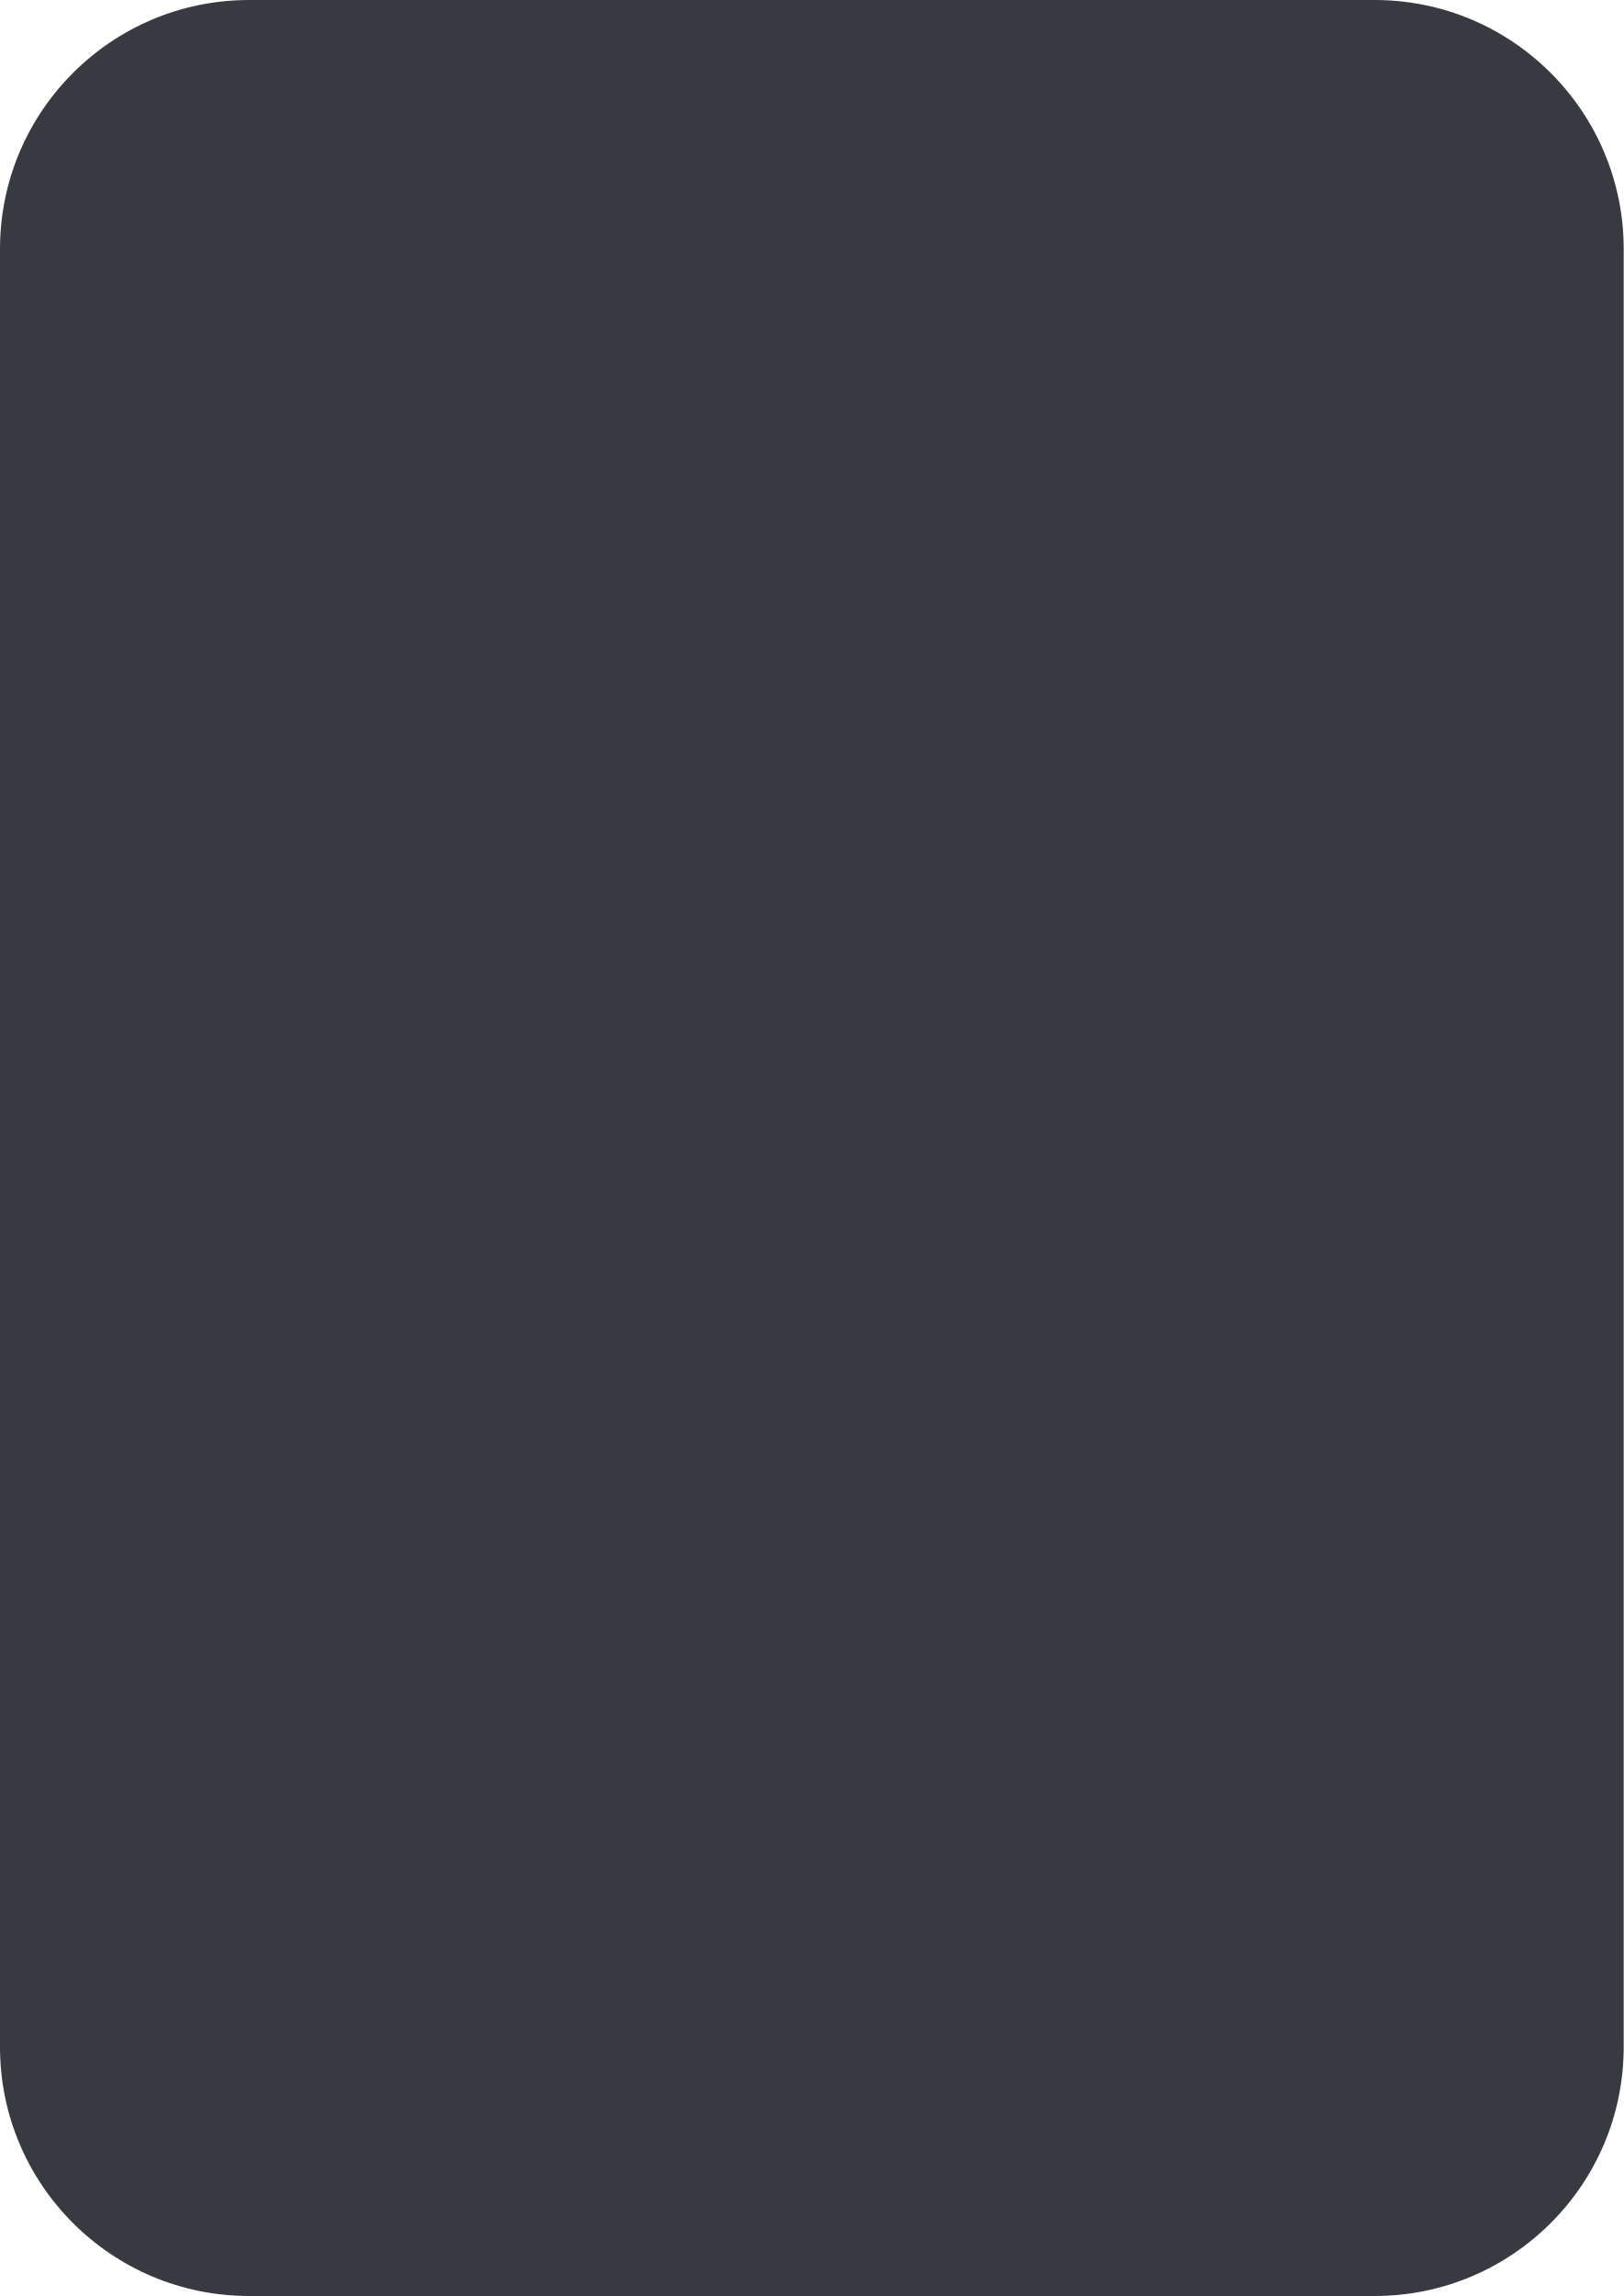
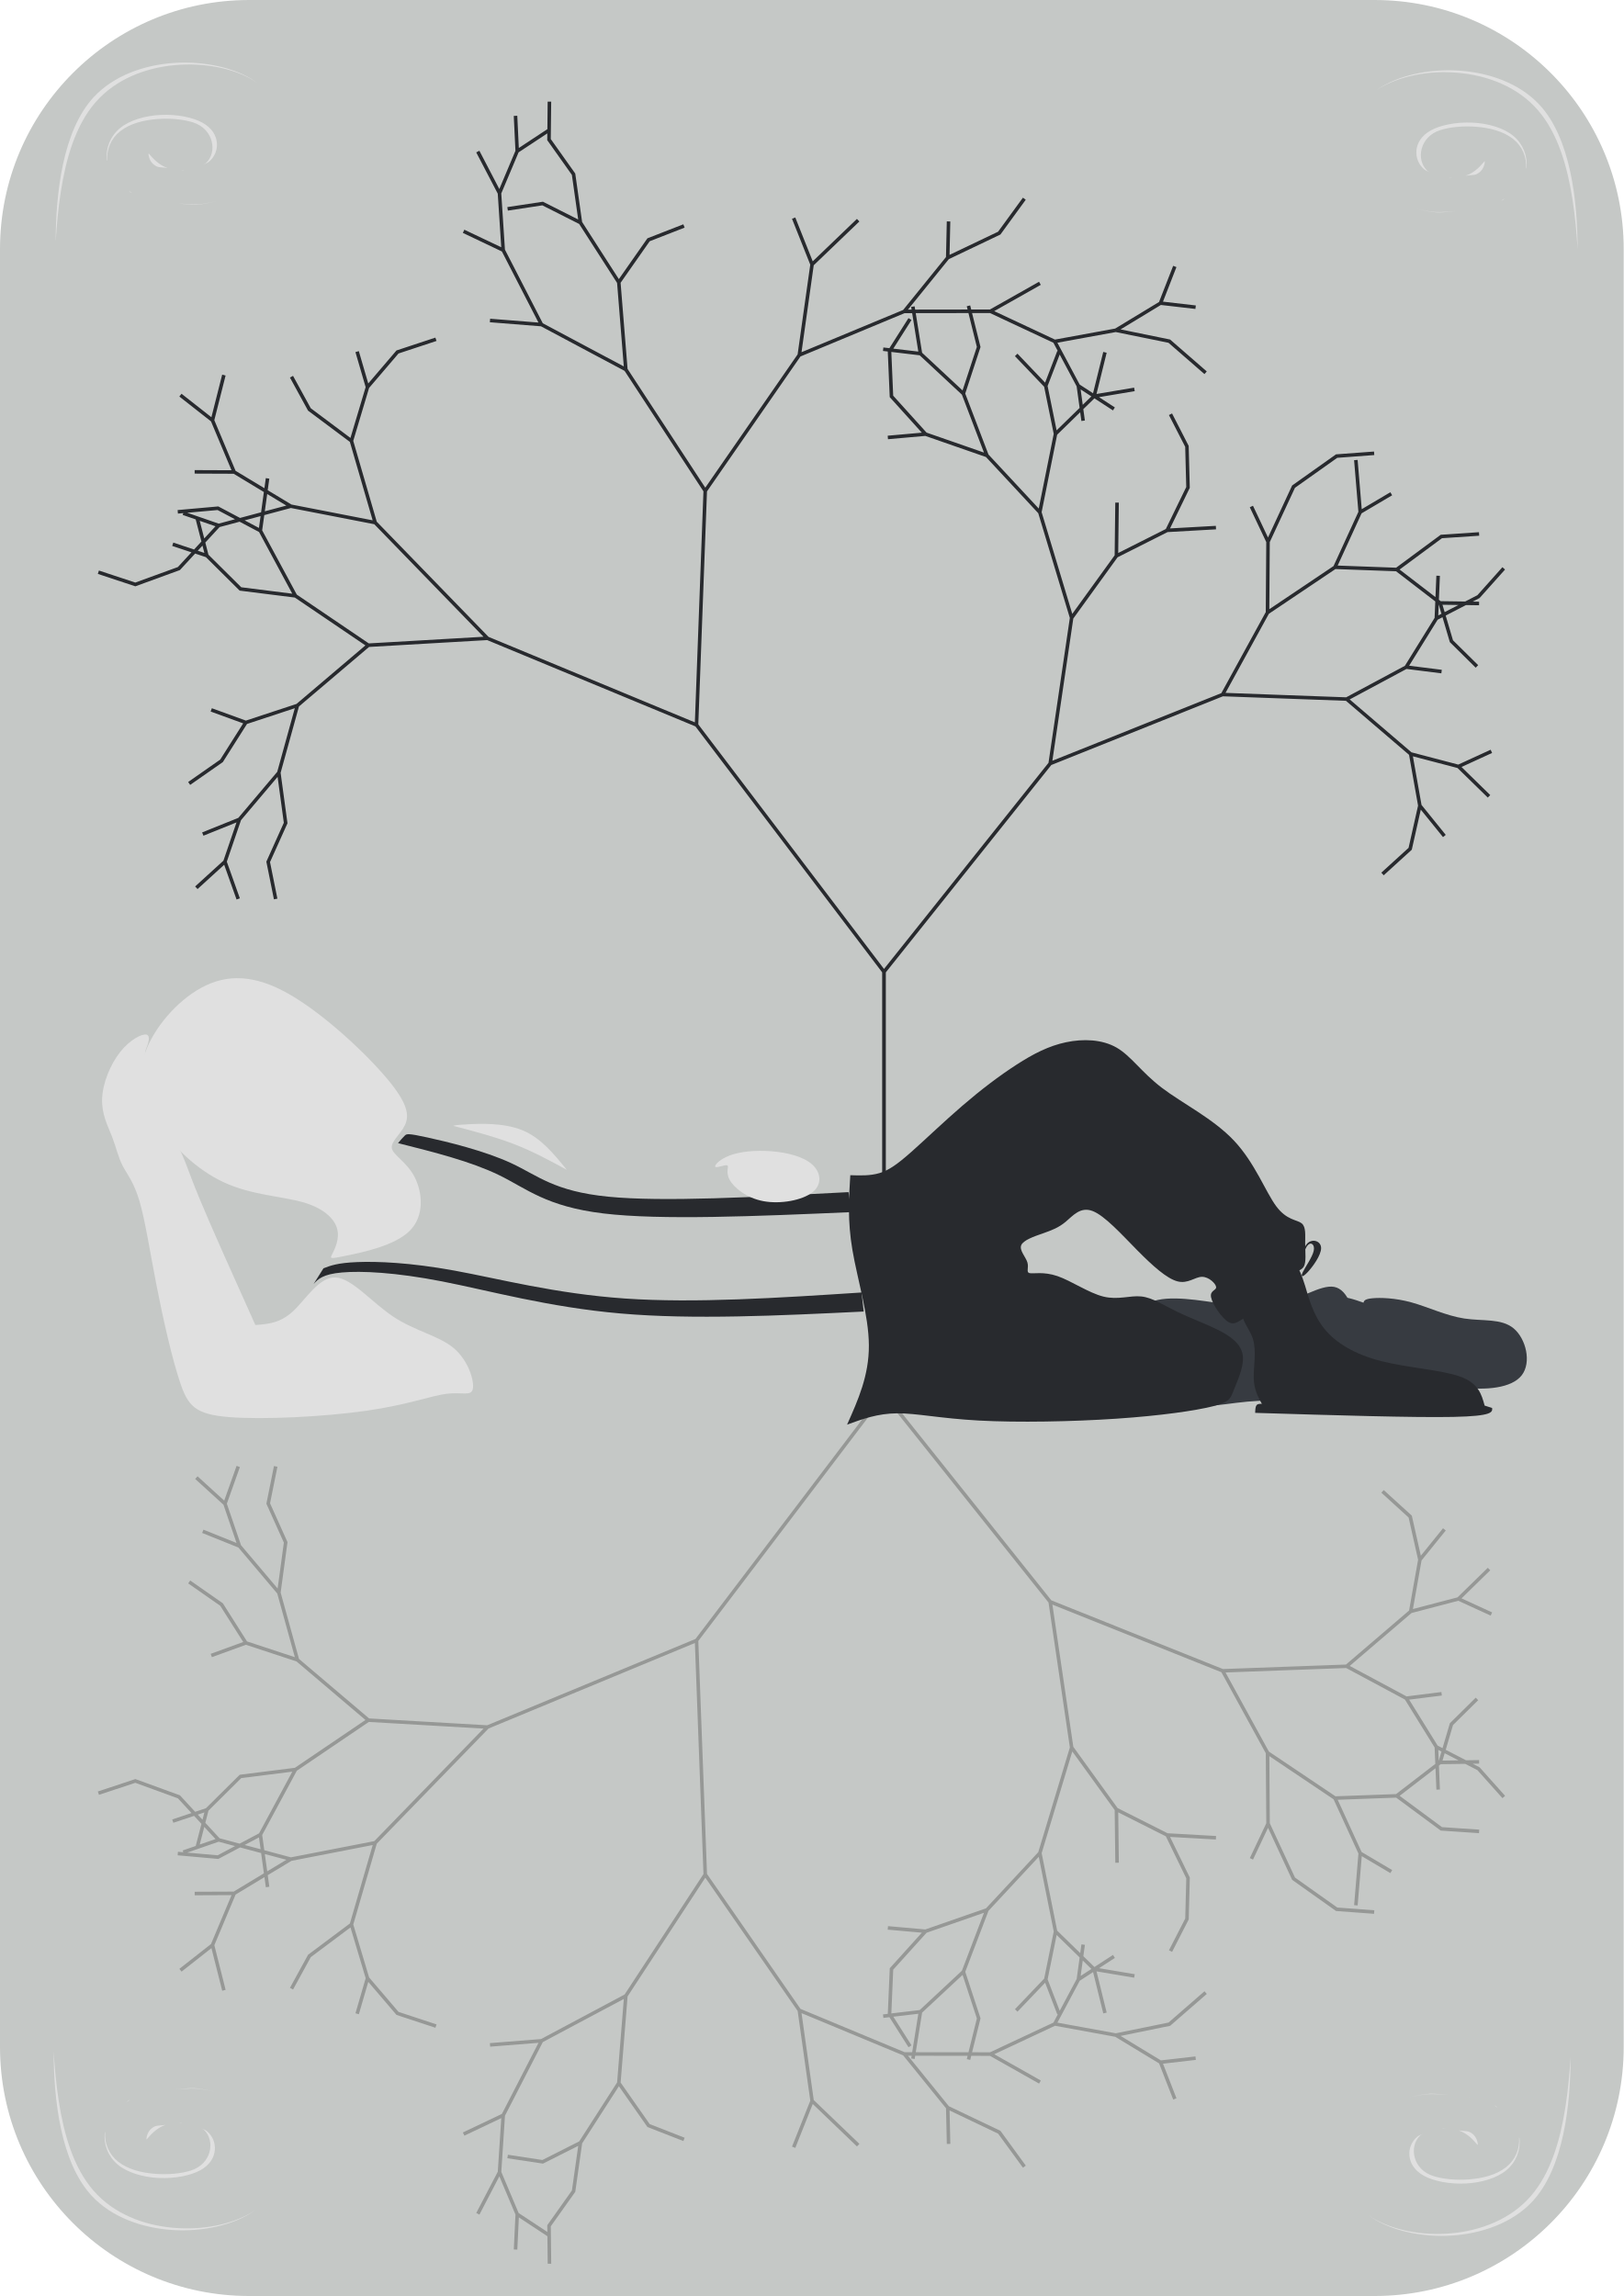
<svg xmlns="http://www.w3.org/2000/svg" width="210mm" height="297mm" viewBox="0 0 210 297" version="1.1" id="svg4914">
-   <defs id="defs4911" />
+   <defs id="defs4911">
+     </defs>
  <g id="layer1" transform="translate(-0.8981248,-0.168753)">
-     <rect style="fill:#373b41;fill-opacity:1;fill-rule:evenodd;stroke:none;stroke-width:0.265" id="rect5123" width="210" height="297" x="0.898" y="0.169" ry="32.219" />
+     <rect style="fill:#c5c8c6;fill-opacity:1;fill-rule:evenodd;stroke:none;stroke-width:0.265" id="rect5123" width="210" height="297" x="0.898" y="0.169" ry="32.219" />
+     <path style="color:#000000;fill:#969896;stroke-width:1.724;-inkscape-stroke:none" d="m 71.735,292.994 0.455,-0.003 -0.054,-4.84 3.166,-4.459 0.886,-6.265 3.291,-5.123 1.462,-2.27 3.695,5.278 4.645,1.812 0.165,-0.428 -4.517,-1.762 -3.762,-5.375 0.899,-11.138 v -0.003 l 0.963,-1.475 9.09,-13.887 11.943,17.241 v 0.003 l 0.886,6.298 0.748,5.308 -2.361,5.935 0.424,0.168 2.257,-5.675 5.716,5.487 0.317,-0.33 -5.904,-5.665 v -0.003 l -0.381,-2.705 -1.199,-8.538 13.142,5.463 v 0.003 l 0.006,0.003 4.035,4.985 1.502,1.852 v 0.003 l 0.104,4.611 0.455,-0.01 -0.098,-4.321 6.278,2.998 3.21,4.402 0.367,-0.269 -3.274,-4.496 -6.672,-3.183 -5.291,-6.534 h 0.475 l -0.057,0.354 0.448,0.074 0.068,-0.424 6.78,0.01 -0.104,0.421 0.441,0.111 0.131,-0.532 2.422,0.003 h 0.004 l 6.349,3.587 0.226,-0.397 -6.019,-3.398 v -0.003 l 4.978,-2.334 2.873,-1.347 7.784,1.425 h 0.004 l 3.439,2.085 2.236,1.357 1.825,4.675 0.424,-0.165 -1.741,-4.469 4.247,-0.492 -0.051,-0.451 -4.466,0.512 h -0.004 l -1.543,-0.936 -3.668,-2.226 6.406,-1.307 4.742,-4.126 -0.3,-0.344 -4.651,4.048 -6.82,1.388 -7.548,-1.378 v -0.003 l 2.883,-5.412 1.728,-1.122 1.32,5.345 0.441,-0.108 -1.314,-5.332 4.867,0.818 0.077,-0.451 -4.618,-0.778 2.048,-1.33 -0.246,-0.384 -2.398,1.559 -1.435,-1.398 v -0.003 l 0.202,-1.465 -0.451,-0.061 -0.155,1.132 -2.984,-2.91 -0.401,-2.011 -1.603,-8.009 3.964,-13.152 5.48,7.575 v 0.003 l 0.081,6.817 0.458,-0.007 -0.077,-6.514 6.157,3.102 2.641,5.429 -0.135,5.204 -2.105,4.106 0.404,0.209 2.152,-4.197 0.141,-5.423 -2.553,-5.251 5.924,0.333 0.024,-0.455 -6.261,-0.354 h -0.006 l -6.463,-3.257 -0.004,-0.003 -5.726,-7.922 -1.532,-10.421 -1.175,-7.976 21.852,8.747 h 0.004 v 0.003 l 5.743,10.478 v 0.003 l 0.004,0.468 0.061,8.589 -2.129,4.503 0.411,0.195 1.943,-4.109 3.122,6.733 5.672,4.025 4.917,0.364 0.034,-0.455 -4.789,-0.357 -5.47,-3.88 -3.257,-7.019 -0.04,-5.823 -0.02,-2.863 8.309,5.584 3.213,7.016 v 0.003 l -0.556,6.676 0.455,0.037 0.532,-6.376 3.702,2.193 0.232,-0.394 -3.954,-2.337 -3.092,-6.756 7.561,-0.276 5.766,4.261 4.948,0.333 0.03,-0.455 -4.813,-0.323 -5.48,-4.052 4.638,-3.567 0.115,2.772 0.455,-0.02 -0.128,-3.092 v -0.003 l 0.236,-0.182 h 0.004 l 3.159,-0.044 1.58,0.815 3.237,3.624 0.34,-0.303 -3.294,-3.688 -0.896,-0.461 0.835,-0.014 -0.006,-0.458 -1.687,0.024 h -0.004 l -2.624,-1.354 v -0.003 l 0.94,-3.196 3.26,-3.22 -0.32,-0.327 -3.344,3.307 -0.95,3.223 -0.63,-0.327 -3.685,-5.948 4.224,-0.529 -0.057,-0.455 -4.506,0.566 -7.346,-3.941 v -0.003 l 7.986,-6.837 0.004,-0.004 6.049,-1.586 4.187,1.92 0.189,-0.414 -3.957,-1.815 3.715,-3.634 -0.317,-0.323 -3.914,3.823 -4.83,1.266 -0.94,0.246 0.707,-3.991 0.408,-2.297 0.004,-0.004 3.129,-3.87 -0.354,-0.286 -2.873,3.55 -1.165,-5.183 -3.631,-3.307 -0.31,0.337 3.526,3.213 1.226,5.46 -1.165,6.571 -8.161,6.989 h -0.004 l -8.117,0.296 -7.79,0.286 -22.196,-8.888 -21.411,-26.833 v -54.67 h -0.455 v 54.675 l -24.163,31.825 -0.003,0.003 -17.443,7.231 -9.485,3.931 h -0.007 l -15.271,-0.886 -8.437,-7.164 -0.63,-0.536 -2.371,-8.575 v -0.004 l 0.886,-6.531 -2.257,-5.018 0.953,-4.729 -0.448,-0.088 -0.98,4.87 2.26,5.032 -0.805,5.938 -4.736,-5.604 v -0.004 l -1.832,-5.362 1.687,-4.742 -0.428,-0.152 -1.6,4.493 -3.446,-3.142 -0.31,0.337 3.658,3.334 1.418,4.146 0.273,0.805 -4.277,-1.721 -0.168,0.424 4.685,1.886 5.029,5.951 2.273,8.232 -6.184,-2.038 -3.126,-4.934 -4.224,-2.947 -0.259,0.374 4.146,2.897 2.971,4.685 -4.21,1.532 0.155,0.428 4.402,-1.6 6.548,2.156 8.912,7.571 -9.124,6.187 -0.01,0.003 -7.13,0.896 -4.362,4.328 -1.394,0.465 h -0.003 l -1.968,-2.134 -5.766,-2.102 -4.85,1.607 0.141,0.434 4.702,-1.556 5.51,2.007 1.755,1.903 -2.489,0.829 0.141,0.431 2.684,-0.893 h 0.003 l 0.95,1.031 v 0.003 l -0.739,2.854 v 0.003 l -1.687,0.583 0.081,0.232 -0.694,-0.061 -0.04,0.455 5.261,0.472 2.812,-1.489 h 0.003 l 2.721,0.728 0.36,2.624 -3.907,2.361 h -0.003 l -5.042,0.02 v 0.455 l 4.766,-0.02 -2.651,6.318 v 0.003 l -0.003,0.003 -4.092,3.213 0.283,0.357 3.863,-3.035 1.394,5.51 0.441,-0.115 -1.458,-5.776 2.748,-6.551 3.732,-2.25 0.179,1.303 0.451,-0.064 -0.205,-1.495 v -0.003 l 3.072,-1.852 8.134,-1.583 2.368,-0.461 -2.947,10.145 -5.412,4.048 -2.341,4.277 0.401,0.219 2.294,-4.19 5.13,-3.84 h 0.003 l 1.964,6.568 v 0.003 l -1.32,4.53 0.438,0.128 1.219,-4.187 3.651,4.274 5.032,1.66 0.145,-0.431 -4.914,-1.623 -3.809,-4.459 v -0.003 l -2.044,-6.841 v -0.003 l 3.038,-10.451 14.452,-14.894 0.003,-0.003 21.653,-8.976 5.035,-2.085 1.111,29.885 -9.589,14.651 -0.61,0.93 -0.003,0.003 -10.812,5.763 -6.612,0.525 0.037,0.455 6.251,-0.495 -4.729,9.191 v 0.003 l -5.052,2.405 0.195,0.411 4.773,-2.27 -0.451,6.931 v 0.003 l -2.785,5.338 0.408,0.212 2.58,-4.954 0.401,0.957 1.681,3.988 v 0.003 l -0.216,4.51 0.455,0.024 0.199,-4.17 3.695,2.438 z m -0.047,-4.109 -3.715,-2.452 -2.24,-5.318 v -0.003 l 0.475,-7.265 4.894,-9.522 5.389,-2.873 5.089,-2.711 -0.869,10.801 -0.003,0.003 v 0.003 l -4.897,7.619 -0.003,0.003 -4.759,2.405 -4.463,-0.677 -0.071,0.451 4.608,0.697 4.56,-2.3 -0.818,5.773 -3.186,4.49 z M 128.941,265.645 h -0.004 l -2.314,-0.003 1.091,-4.392 -1.974,-6.019 v -0.003 l 0.317,-0.835 2.688,-7.049 2.779,-2.987 3.722,-4.001 1.937,9.656 v 0.003 0.003 l -1.239,6.096 -3.779,3.957 0.33,0.317 3.574,-3.745 1.576,4.102 0.074,-0.03 -0.576,1.085 -0.004,0.003 z m -2.785,-0.003 -6.82,-0.007 0.822,-5.123 4.432,-4.129 0.802,-0.748 1.849,5.631 z m -7.282,-0.01 h -0.977 l -13.469,-5.604 -1.566,-2.26 -10.525,-15.197 v -0.003 l -1.122,-30.134 1.799,-2.368 22.219,-29.265 21.276,26.665 v 0.004 l 2.758,18.737 v 0.003 l -4.085,13.546 -5.066,5.446 -1.694,1.819 -7.848,2.732 h -0.004 l -4.823,-0.428 -0.037,0.455 4.416,0.391 -4.153,4.601 -0.253,5.897 -0.62,0.074 0.051,0.451 0.781,-0.091 2.469,3.89 0.387,-0.246 -2.351,-3.705 3.233,-0.381 z m -2.694,-5.018 0.242,-5.658 4.315,-4.776 3.419,-1.189 4.005,-1.394 -2.856,7.497 -1.266,1.179 -4.193,3.907 z m 21.775,-0.337 -1.563,-4.069 v -0.003 l 0.802,-3.941 0.36,-1.792 h 0.004 l 2.974,2.903 -0.384,2.785 v 0.003 l -0.323,0.606 z m 2.708,-4.51 0.273,-1.994 1.118,1.091 z m -105.205,-13.53 -0.31,-2.24 2.789,0.744 -1.155,0.697 z m 3.065,-1.812 h -0.003 l -3.439,-0.919 -0.273,-1.967 v -0.003 l 2.061,-3.826 2.418,-4.486 8.437,-5.719 0.876,-0.593 14.836,0.859 -14.129,14.557 -5.635,1.098 z m -9.481,-0.263 -3.927,-0.35 4.065,-1.408 h 0.003 l 2.112,0.566 z m 5.561,-0.785 -2.061,-0.549 1.849,-0.98 z m -7.871,-0.61 0.586,-2.277 1.452,1.573 z m 5.163,-0.115 h -0.003 -0.003 l -2.587,-0.69 -1.846,-2.001 0.404,-1.576 0.003,-0.003 4.244,-4.21 6.595,-0.829 -4.298,7.979 z m -4.806,-3.092 -0.61,-0.66 0.852,-0.283 z m 146.531,-3.031 -8.612,-5.786 v -0.003 l -1.031,-1.879 -4.574,-8.349 7.578,-0.28 8.026,-0.293 7.595,4.075 0.866,1.398 2.977,4.803 0.088,2.125 -5.076,3.904 h -0.004 z m 13.354,-4.574 -0.057,-1.425 0.414,0.212 z m 0.488,-0.044 0.283,-0.953 1.788,0.923 z" id="path4045-7" />
+     <path style="color:#000000;fill:#282a2e;stroke-width:1.724;-inkscape-stroke:none" d="m 71.731,13.314 0.455,0.003 -0.054,4.84 3.166,4.459 0.886,6.265 3.291,5.123 1.462,2.27 3.695,-5.278 4.645,-1.812 0.165,0.428 -4.517,1.762 -3.762,5.375 0.899,11.138 v 0.003 l 0.963,1.475 9.09,13.887 11.943,-17.241 v -0.003 l 0.886,-6.298 0.748,-5.308 -2.361,-5.935 0.424,-0.168 2.257,5.675 5.716,-5.487 0.317,0.33 -5.904,5.665 v 0.003 l -0.381,2.705 -1.199,8.538 13.142,-5.463 v -0.003 l 0.006,-0.003 4.035,-4.985 1.502,-1.852 v -0.003 l 0.104,-4.611 0.455,0.01 -0.098,4.321 6.278,-2.998 3.21,-4.402 0.367,0.269 -3.274,4.496 -6.672,3.183 -5.291,6.534 h 0.475 l -0.057,-0.354 0.448,-0.074 0.068,0.424 6.78,-0.01 -0.104,-0.421 0.441,-0.111 0.131,0.532 2.422,-0.003 h 0.004 l 6.349,-3.587 0.226,0.397 -6.019,3.398 v 0.003 l 4.978,2.334 2.873,1.347 7.784,-1.425 h 0.004 l 3.439,-2.085 2.236,-1.357 1.825,-4.675 0.424,0.165 -1.741,4.469 4.247,0.492 -0.051,0.451 -4.466,-0.512 h -0.004 l -1.543,0.936 -3.668,2.226 6.406,1.307 4.742,4.126 -0.3,0.344 -4.651,-4.048 -6.82,-1.388 -7.548,1.378 v 0.003 l 2.883,5.412 1.728,1.122 1.32,-5.345 0.441,0.108 -1.314,5.332 4.867,-0.818 0.077,0.451 -4.618,0.778 2.048,1.33 -0.246,0.384 -2.398,-1.559 -1.435,1.398 v 0.003 l 0.202,1.465 -0.451,0.061 -0.155,-1.132 -2.984,2.91 -0.401,2.011 -1.603,8.009 3.964,13.152 5.48,-7.575 v -0.003 l 0.081,-6.817 0.458,0.007 -0.077,6.514 6.157,-3.102 2.641,-5.429 -0.135,-5.204 -2.105,-4.106 0.404,-0.209 2.152,4.197 0.141,5.423 -2.553,5.251 5.924,-0.333 0.024,0.455 -6.261,0.354 h -0.006 l -6.463,3.257 -0.004,0.003 -5.726,7.922 -1.532,10.421 -1.175,7.976 21.852,-8.747 h 0.004 v -0.003 l 5.743,-10.478 v -0.003 l 0.004,-0.468 0.061,-8.589 -2.129,-4.503 0.411,-0.195 1.943,4.109 3.122,-6.733 5.672,-4.025 4.917,-0.364 0.034,0.455 -4.789,0.357 -5.47,3.88 -3.257,7.019 -0.04,5.823 -0.02,2.863 8.309,-5.584 3.213,-7.016 v -0.003 l -0.556,-6.676 0.455,-0.037 0.532,6.376 3.702,-2.193 0.232,0.394 -3.954,2.337 -3.092,6.756 7.561,0.276 5.766,-4.261 4.948,-0.333 0.03,0.455 -4.813,0.323 -5.48,4.052 4.638,3.567 0.115,-2.772 0.455,0.02 -0.128,3.092 v 0.003 l 0.236,0.182 h 0.004 l 3.159,0.044 1.58,-0.815 3.237,-3.624 0.34,0.303 -3.294,3.688 -0.896,0.461 0.835,0.014 -0.006,0.458 -1.687,-0.024 h -0.004 l -2.624,1.354 v 0.003 l 0.94,3.196 3.26,3.22 -0.32,0.327 -3.344,-3.307 -0.95,-3.223 -0.63,0.327 -3.685,5.948 4.224,0.529 -0.057,0.455 -4.506,-0.566 -7.346,3.941 v 0.003 l 7.986,6.837 0.004,0.004 6.049,1.586 4.187,-1.92 0.189,0.414 -3.957,1.815 3.715,3.634 -0.317,0.323 -3.914,-3.823 -4.83,-1.266 -0.94,-0.246 0.707,3.991 0.408,2.297 0.004,0.004 3.129,3.87 -0.354,0.286 -2.873,-3.55 -1.165,5.183 -3.631,3.307 -0.31,-0.337 3.526,-3.213 1.226,-5.46 -1.165,-6.571 -8.161,-6.989 h -0.004 l -8.117,-0.296 -7.79,-0.286 -22.196,8.888 -21.411,26.833 V 180.634 h -0.455 v -54.675 l -24.163,-31.825 -0.003,-0.003 -17.443,-7.231 -9.485,-3.931 h -0.007 l -15.271,0.886 -8.437,7.164 -0.63,0.536 -2.371,8.575 v 0.004 l 0.886,6.531 -2.257,5.018 0.953,4.729 -0.448,0.088 -0.98,-4.87 2.26,-5.032 -0.805,-5.938 -4.736,5.604 v 0.004 l -1.832,5.362 1.687,4.742 -0.428,0.152 -1.6,-4.493 -3.446,3.142 -0.31,-0.337 3.658,-3.334 1.418,-4.146 0.273,-0.805 -4.277,1.721 -0.168,-0.424 4.685,-1.886 5.029,-5.951 2.273,-8.232 -6.184,2.038 -3.126,4.934 -4.224,2.947 -0.259,-0.374 4.146,-2.897 2.971,-4.685 -4.21,-1.532 0.155,-0.428 4.402,1.6 6.548,-2.156 8.912,-7.571 -9.124,-6.187 -0.01,-0.003 -7.13,-0.896 -4.362,-4.328 -1.394,-0.465 h -0.003 l -1.968,2.134 -5.766,2.102 -4.85,-1.607 0.141,-0.434 4.702,1.556 5.51,-2.007 1.755,-1.903 -2.489,-0.829 0.141,-0.431 2.684,0.893 h 0.003 l 0.95,-1.031 v -0.003 L 26.209,67.361 v -0.003 l -1.687,-0.583 0.081,-0.232 -0.694,0.061 -0.04,-0.455 5.261,-0.472 2.812,1.489 h 0.003 L 34.666,66.438 35.026,63.814 31.119,61.453 h -0.003 l -5.042,-0.02 v -0.455 l 4.766,0.02 -2.651,-6.318 v -0.003 l -0.003,-0.003 -4.092,-3.213 0.283,-0.357 3.863,3.035 1.394,-5.51 0.441,0.115 -1.458,5.776 2.748,6.551 3.732,2.25 0.179,-1.303 0.451,0.064 -0.205,1.495 v 0.003 l 3.072,1.852 8.134,1.583 2.368,0.461 -2.947,-10.145 -5.412,-4.048 -2.341,-4.277 0.401,-0.219 2.294,4.19 5.13,3.84 h 0.003 l 1.964,-6.568 v -0.003 l -1.32,-4.53 0.438,-0.128 1.219,4.187 3.651,-4.274 5.032,-1.66 0.145,0.431 -4.914,1.623 -3.809,4.459 v 0.003 l -2.044,6.841 v 0.003 l 3.038,10.451 14.452,14.894 0.003,0.003 21.653,8.976 5.035,2.085 1.111,-29.885 -9.589,-14.651 -0.61,-0.93 -0.003,-0.003 -10.812,-5.763 -6.612,-0.525 0.037,-0.455 6.251,0.495 -4.729,-9.191 v -0.003 l -5.052,-2.405 0.195,-0.411 4.773,2.27 -0.451,-6.931 v -0.003 l -2.785,-5.338 0.408,-0.212 2.58,4.954 0.401,-0.957 1.681,-3.988 v -0.003 l -0.216,-4.51 0.455,-0.024 0.199,4.17 3.695,-2.438 z m -0.047,4.109 -3.715,2.452 -2.24,5.318 v 0.003 l 0.475,7.265 4.894,9.522 5.389,2.873 5.089,2.711 -0.869,-10.801 -0.003,-0.003 v -0.003 l -4.897,-7.619 -0.003,-0.003 -4.759,-2.405 -4.463,0.677 -0.071,-0.451 4.608,-0.697 4.56,2.3 -0.818,-5.773 -3.186,-4.49 z m 57.254,23.24 h -0.004 l -2.314,0.003 1.091,4.392 -1.974,6.019 v 0.003 l 0.317,0.835 2.688,7.049 2.779,2.987 3.722,4.001 1.937,-9.656 v -0.003 -0.003 l -1.239,-6.096 -3.779,-3.957 0.33,-0.317 3.574,3.745 1.576,-4.102 0.074,0.03 -0.576,-1.085 -0.004,-0.003 z m -2.785,0.003 -6.82,0.007 0.822,5.123 4.432,4.129 0.802,0.748 1.849,-5.631 z m -7.282,0.01 h -0.977 l -13.469,5.604 -1.566,2.26 -10.525,15.197 v 0.003 l -1.122,30.134 1.799,2.368 22.219,29.265 21.276,-26.665 v -0.004 l 2.758,-18.737 v -0.003 l -4.085,-13.546 -5.066,-5.446 -1.694,-1.819 -7.848,-2.731 h -0.004 l -4.823,0.428 -0.037,-0.455 4.416,-0.391 -4.153,-4.601 -0.253,-5.897 -0.62,-0.074 0.051,-0.451 0.781,0.091 2.469,-3.89 0.387,0.246 -2.351,3.705 3.233,0.381 z m -2.694,5.018 0.242,5.658 4.315,4.776 3.419,1.189 4.005,1.394 -2.856,-7.497 -1.266,-1.179 -4.193,-3.907 z m 21.775,0.337 -1.563,4.069 v 0.003 l 0.802,3.941 0.36,1.792 h 0.004 l 2.974,-2.903 -0.384,-2.785 v -0.003 l -0.323,-0.606 z m 2.708,4.51 0.273,1.994 1.118,-1.091 z m -105.205,13.53 -0.31,2.24 2.789,-0.744 -1.155,-0.697 z m 3.065,1.812 h -0.003 l -3.439,0.919 -0.273,1.967 v 0.003 l 2.061,3.826 2.418,4.486 8.437,5.719 0.876,0.593 14.836,-0.859 -14.129,-14.557 -5.635,-1.098 z m -9.481,0.263 -3.927,0.35 4.065,1.408 h 0.003 l 2.112,-0.566 z m 5.561,0.785 -2.061,0.549 1.849,0.98 z m -7.871,0.61 0.586,2.277 1.452,-1.573 z m 5.163,0.115 h -0.003 -0.003 l -2.587,0.69 -1.846,2.001 0.404,1.576 0.003,0.003 4.244,4.21 6.595,0.829 -4.298,-7.979 z m -4.806,3.092 -0.61,0.66 0.852,0.283 z m 146.531,3.031 -8.612,5.786 v 0.003 l -1.031,1.879 -4.574,8.349 7.578,0.28 8.026,0.293 7.595,-4.075 0.866,-1.398 2.977,-4.803 0.088,-2.125 -5.076,-3.904 h -0.004 z m 13.354,4.574 -0.057,1.425 0.414,-0.212 z m 0.488,0.044 0.283,0.953 1.788,-0.923 z" id="path4045" />
+     <path style="fill:#373b41;fill-rule:evenodd;stroke-width:0.265" d="m 169.783,169.106 c 1.293,-0.563 2.585,-1.125 3.828,-1.197 1.243,-0.071 2.435,0.349 3.628,0.768 0.072,-0.236 0.144,-0.472 1.145,-0.569 1.001,-0.097 2.931,-0.056 5.063,0.532 2.132,0.588 4.465,1.723 6.841,2.086 2.376,0.363 4.795,-0.045 6.381,1.282 1.586,1.327 2.338,4.389 1.039,6.063 -1.299,1.674 -4.649,1.959 -7.797,1.57 -3.148,-0.389 -6.093,-1.451 -8.088,-2.042 -1.994,-0.59 -3.038,-0.708 -4.081,-0.826 0.04,-0.256 0.08,-0.512 -0.427,-0.403 -0.508,0.109 -1.563,0.583 -2.668,0.798 -1.104,0.215 -2.257,0.17 -3.41,0.125 0,0 -1.455,-8.188 -1.455,-8.188 z" id="path1829" />
+     <path style="fill:#373b41;fill-rule:evenodd;stroke-width:0.305" d="m 148.012,170.633 c 0.535,-2.671 3.998,-2.721 7.499,-2.315 3.501,0.406 7.042,1.268 10.202,0.662 3.16,-0.607 5.941,-2.683 7.74,-2.345 1.799,0.338 2.616,3.089 2.988,6.005 0.372,2.916 0.299,5.996 -2.327,7.386 -2.625,1.39 -7.803,1.089 -11.87,1.451 -4.068,0.362 -7.025,1.387 -9.7,-0.746 -2.675,-2.133 -5.067,-7.425 -4.532,-10.096 z" id="path1646" />
+     <path style="fill:#282a2e;fill-rule:evenodd;stroke-width:0.265" d="m 110.87,152.187 c 1.297,0.043 2.594,0.086 3.789,-0.277 1.195,-0.363 2.289,-1.132 4.059,-2.695 1.77,-1.563 4.217,-3.92 6.636,-6.005 2.419,-2.085 4.811,-3.896 7.003,-5.312 2.191,-1.416 4.182,-2.436 6.403,-2.906 2.221,-0.47 4.672,-0.39 6.552,0.691 1.88,1.082 3.188,3.165 5.842,5.188 2.654,2.024 6.654,3.988 9.35,6.855 2.696,2.867 4.087,6.637 5.448,8.471 1.361,1.834 2.692,1.734 3.287,2.209 0.595,0.475 0.456,1.527 0.463,2.662 0.007,1.135 0.161,2.354 -0.181,2.945 -0.342,0.591 -1.181,0.554 -1.809,1.362 -0.628,0.809 -1.045,2.462 -2.002,3.403 -0.958,0.941 -2.456,1.169 -3.482,1.664 -1.027,0.494 -1.581,1.255 -2.456,0.737 -0.875,-0.518 -2.071,-2.314 -2.242,-3.203 -0.171,-0.889 0.684,-0.869 0.656,-1.311 -0.028,-0.442 -0.937,-1.345 -1.842,-1.332 -0.905,0.013 -1.805,0.941 -3.173,0.582 -1.368,-0.359 -3.203,-2.005 -5.21,-4.04 -2.007,-2.035 -4.187,-4.459 -5.763,-5.058 -1.576,-0.599 -2.549,0.627 -3.481,1.403 -0.932,0.776 -1.823,1.101 -2.958,1.499 -1.135,0.398 -2.515,0.868 -2.782,1.527 -0.267,0.659 0.578,1.505 0.796,2.214 0.217,0.709 -0.193,1.28 0.273,1.393 0.465,0.113 1.805,-0.232 3.606,0.382 1.801,0.615 4.062,2.189 5.962,2.655 1.9,0.466 3.44,-0.176 4.902,-0.017 1.462,0.159 2.846,1.119 4.69,2.008 1.844,0.889 4.149,1.709 5.781,2.611 1.632,0.902 2.592,1.887 2.668,3.247 0.075,1.36 -0.733,3.096 -1.172,4.203 -0.439,1.107 -0.507,1.585 -2.756,2.146 -2.249,0.562 -6.677,1.207 -12.413,1.594 -5.736,0.387 -12.778,0.516 -17.817,0.241 -5.039,-0.275 -8.075,-0.954 -10.581,-0.933 -2.506,0.02 -4.484,0.74 -6.461,1.46 1.42,-3.177 2.841,-6.354 2.818,-10.262 -0.023,-3.908 -1.489,-8.546 -2.13,-12.335 -0.641,-3.789 -0.457,-6.73 -0.272,-9.67 0,0 0,1e-5 0,1e-5 z" id="path164" />
+     <path style="fill:#282a2e;fill-rule:evenodd;stroke-width:0.265" d="m 169.222,163.129 c -0.049,-0.056 0.166,-1.577 0.814,-2.168 0.647,-0.591 1.726,-0.252 1.726,0.663 -1.8e-4,0.915 -1.079,2.405 -1.751,3.118 -0.672,0.713 -0.938,0.649 -0.617,-0.015 0.321,-0.663 1.228,-1.925 1.41,-2.752 0.182,-0.827 -0.361,-1.219 -0.789,-0.71 -0.429,0.509 -0.742,1.919 -0.792,1.864 z" id="path361" />
+     <path style="fill:#282a2e;fill-rule:evenodd;stroke-width:0.265" d="m 168.556,163.697 c 0.342,0.657 0.685,1.315 1.13,2.774 0.445,1.459 0.992,3.719 2.499,5.582 1.507,1.862 3.973,3.327 7.39,4.193 3.417,0.865 7.783,1.132 10.164,1.989 2.381,0.857 2.776,2.305 3.171,3.753 0,0 0.969,0.31 0.969,0.31 0.05,0.525 0.101,1.05 -5.007,1.155 -5.108,0.105 -15.374,-0.209 -25.64,-0.523 0.015,-0.394 0.03,-0.788 0.174,-0.982 0.144,-0.195 0.418,-0.19 0.691,-0.185 -0.505,-0.923 -1.01,-1.846 -1.048,-3.326 -0.038,-1.479 0.39,-3.515 -0.112,-5.09 -0.502,-1.575 -1.935,-2.69 -1.154,-4.221 0.781,-1.532 3.777,-3.48 6.773,-5.429 z" id="path365" />
+     <path style="fill:#e0e0e0;fill-rule:evenodd;stroke-width:0.265" d="m 43.872,162.375 c 0.333,-0.658 0.998,-1.974 0.618,-3.299 -0.38,-1.326 -1.806,-2.661 -4.476,-3.41 -2.669,-0.749 -6.582,-0.912 -10.116,-2.533 -3.534,-1.621 -6.689,-4.7 -8.647,-7.67 -1.958,-2.969 -2.719,-5.828 -1.617,-9.029 1.102,-3.2 4.066,-6.742 7.32,-8.504 3.254,-1.762 6.797,-1.744 11.28,0.802 4.483,2.546 9.905,7.618 12.687,10.921 2.782,3.303 2.925,4.835 2.344,6.061 -0.58,1.225 -1.884,2.144 -1.68,3.025 0.203,0.881 1.913,1.723 2.927,3.671 1.014,1.948 1.334,5.002 -0.61,6.956 -1.944,1.954 -6.153,2.81 -8.257,3.237 -2.104,0.428 -2.104,0.428 -1.772,-0.23 z" id="path482" />
+     <path style="fill:#e0e0e0;fill-rule:evenodd;stroke-width:0.265" d="m 19.842,135.732 c 0.194,-0.529 0.582,-1.587 0.005,-1.73 -0.577,-0.143 -2.118,0.628 -3.394,2.234 -1.276,1.606 -2.287,4.045 -2.348,6.074 -0.061,2.028 0.719,3.448 1.264,4.84 0.545,1.391 0.8,2.656 1.366,3.769 0.566,1.114 1.442,2.076 2.183,4.553 0.741,2.476 1.348,6.467 2.222,10.956 0.874,4.489 2.016,9.474 3.035,12.524 1.019,3.05 1.915,4.165 6.325,4.523 4.41,0.358 12.334,-0.039 17.754,-0.815 5.42,-0.776 8.336,-1.931 10.379,-2.194 2.044,-0.263 3.215,0.365 3.42,-0.643 0.204,-1.008 -0.558,-3.653 -2.472,-5.266 -1.914,-1.613 -4.98,-2.193 -7.79,-4.052 -2.81,-1.858 -5.365,-4.995 -7.5,-5.09 -2.135,-0.096 -3.849,2.85 -5.506,4.382 -1.657,1.532 -3.258,1.651 -4.858,1.769 -2.87,-6.376 -5.74,-12.752 -7.29,-16.511 -1.55,-3.76 -1.778,-4.903 -2.714,-6.58 -0.936,-1.677 -2.578,-3.889 -3.409,-6.013 -0.831,-2.125 -0.849,-4.163 -0.858,-5.183 -0.009,-1.019 -0.009,-1.019 0.185,-1.548 z" id="path585" />
+     <path style="fill:#282a2e;fill-rule:evenodd;stroke-width:0.265" d="m 53.259,147.056 c 0.241,-0.226 0.402,-0.299 2.912,0.248 2.51,0.547 7.37,1.715 10.832,3.319 3.461,1.604 5.524,3.645 12.563,4.344 7.039,0.698 19.055,0.054 31.071,-0.59 0,0 0.414,2.585 0.414,2.585 -12.345,0.533 -24.69,1.066 -32.109,0.173 -7.42,-0.893 -9.914,-3.213 -13.521,-4.967 -3.607,-1.754 -8.326,-2.942 -13.045,-4.131 0.321,-0.378 0.643,-0.756 0.884,-0.982 z" id="path782" />
+     <path style="fill:#282a2e;fill-rule:evenodd;stroke-width:0.265" d="m 112.328,167.359 c 0,0 0.273,2.465 0.273,2.465 -11.026,0.533 -22.052,1.066 -31.419,0.252 -9.366,-0.814 -17.072,-2.975 -23.121,-4.153 -6.049,-1.178 -10.441,-1.373 -12.931,-1.153 -2.491,0.219 -3.08,0.853 -3.67,1.486 0,0 1.273,-2.024 1.273,-2.024 0.909,-0.352 1.819,-0.704 4.381,-0.806 2.562,-0.101 6.776,0.048 12.534,1.097 5.758,1.048 13.059,2.995 22.097,3.618 9.037,0.622 19.81,-0.079 30.583,-0.781 z" id="path819" />
+     <path style="fill:#e0e0e0;fill-rule:evenodd;stroke-width:0.265" d="m 59.534,145.804 c 0.117,-0.056 0.233,-0.111 1.837,-0.2 1.603,-0.089 4.693,-0.212 7.079,0.764 2.386,0.976 4.068,3.048 5.75,5.122 -2.167,-1.18 -4.334,-2.361 -6.778,-3.308 -2.444,-0.948 -5.166,-1.662 -7.888,-2.377 z" id="path823" />
+     <path style="fill:#e0e0e0;fill-rule:evenodd;stroke-width:0.265" d="m 100.613,149.085 c 2.041,0.155 4.154,0.668 5.31,1.699 1.156,1.031 1.356,2.579 0.048,3.615 -1.309,1.036 -4.126,1.56 -6.343,1.146 -2.218,-0.414 -3.836,-1.766 -4.38,-2.792 -0.544,-1.026 -0.014,-1.725 -0.287,-1.839 -0.273,-0.114 -1.349,0.359 -1.537,0.194 -0.189,-0.165 0.51,-0.968 1.844,-1.471 1.334,-0.503 3.305,-0.707 5.346,-0.552 z" id="path860" />
+     <path id="path4329" style="fill:#e0e0e0;fill-rule:evenodd;stroke-width:0.265" d="M 23.383,7.197 C 19.444,7.458 15.552,8.868 13.014,11.58 8.931,15.943 8.066,24.145 8.053,30.287 8.18,28.286 8.365,26.1 8.715,23.861 9.378,19.617 10.593,15.291 13.211,12.285 15.829,9.279 19.692,7.821 23.502,7.482 c 3.81,-0.339 7.594,0.411 10.244,2.039 0.122,0.075 0.206,0.174 0.322,0.252 C 33.966,9.699 33.894,9.607 33.787,9.535 31.275,7.849 27.322,6.936 23.383,7.197 Z m -1.719,6.727 c -2.054,0.096 -4.077,0.694 -5.314,1.729 -1.237,1.035 -1.846,2.573 -1.682,4.111 0.005,0.044 0.043,0.085 0.049,0.129 -0.114,-1.471 0.478,-2.911 1.672,-3.852 1.298,-1.022 3.052,-1.446 4.771,-1.58 1.719,-0.134 3.401,0.034 4.646,0.428 2.689,0.85 3.179,3.85 1.701,5.25 -0.116,0.11 -0.264,0.149 -0.391,0.236 0.262,-0.131 0.572,-0.234 0.768,-0.398 0.742,-0.625 1.106,-1.553 1.012,-2.482 -0.095,-0.929 -0.624,-1.876 -1.865,-2.566 -1.241,-0.69 -3.314,-1.1 -5.367,-1.004 z m -1.604,4.975 c 0.009,0.111 -0.004,0.2 0.021,0.316 0.124,0.558 0.402,1.078 1.066,1.385 0.299,0.138 0.921,0.108 1.377,0.195 -1.214,-0.419 -1.96,-1.331 -2.389,-1.826 -0.031,-0.036 -0.045,-0.037 -0.076,-0.07 z m 4.211,2.145 c 0.106,-0.003 0.168,0.046 0.273,0.039 0.035,-0.002 0.066,-0.017 0.102,-0.02 -0.133,0.004 -0.245,-0.017 -0.375,-0.02 z m -8.852,0.725 c 0.063,0.103 0.082,0.21 0.154,0.311 -0.071,-0.099 -0.092,-0.209 -0.154,-0.311 z m 1.994,1.895 c 0.146,0.092 0.194,0.218 0.354,0.305 0.042,0.023 0.114,0.029 0.156,0.051 -0.201,-0.103 -0.327,-0.242 -0.51,-0.355 z m 3.266,1.266 c 0.409,0.101 0.735,0.238 1.172,0.312 -0.432,-0.067 -0.766,-0.219 -1.172,-0.312 z m 8.178,0.17 c -0.785,0.13 -1.546,0.339 -2.344,0.383 -0.912,0.05 -1.776,-0.054 -2.66,-0.107 0.811,0.058 1.587,0.2 2.416,0.162 0.893,-0.041 1.724,-0.28 2.588,-0.438 z" transform="translate(0.04867901,1.108539)" />
+     <path id="path4329-5" style="fill:#e0e0e0;fill-rule:evenodd;stroke-width:0.265" transform="matrix(-1,0,0,1,212.989,2.106272)" d="M 23.383,7.197 C 19.444,7.458 15.552,8.868 13.014,11.58 8.931,15.943 8.066,24.145 8.053,30.287 8.18,28.286 8.365,26.1 8.715,23.861 9.378,19.617 10.593,15.291 13.211,12.285 15.829,9.279 19.692,7.821 23.502,7.482 c 3.81,-0.339 7.594,0.411 10.244,2.039 0.122,0.075 0.206,0.174 0.322,0.252 C 33.966,9.699 33.894,9.607 33.787,9.535 31.275,7.849 27.322,6.936 23.383,7.197 Z m -1.719,6.727 c -2.054,0.096 -4.077,0.694 -5.314,1.729 -1.237,1.035 -1.846,2.573 -1.682,4.111 0.005,0.044 0.043,0.085 0.049,0.129 -0.114,-1.471 0.478,-2.911 1.672,-3.852 1.298,-1.022 3.052,-1.446 4.771,-1.58 1.719,-0.134 3.401,0.034 4.646,0.428 2.689,0.85 3.179,3.85 1.701,5.25 -0.116,0.11 -0.264,0.149 -0.391,0.236 0.262,-0.131 0.572,-0.234 0.768,-0.398 0.742,-0.625 1.106,-1.553 1.012,-2.482 -0.095,-0.929 -0.624,-1.876 -1.865,-2.566 -1.241,-0.69 -3.314,-1.1 -5.367,-1.004 z m -1.604,4.975 c 0.009,0.111 -0.004,0.2 0.021,0.316 0.124,0.558 0.402,1.078 1.066,1.385 0.299,0.138 0.921,0.108 1.377,0.195 -1.214,-0.419 -1.96,-1.331 -2.389,-1.826 -0.031,-0.036 -0.045,-0.037 -0.076,-0.07 z m 4.211,2.145 c 0.106,-0.003 0.168,0.046 0.273,0.039 0.035,-0.002 0.066,-0.017 0.102,-0.02 -0.133,0.004 -0.245,-0.017 -0.375,-0.02 z m -8.852,0.725 c 0.063,0.103 0.082,0.21 0.154,0.311 -0.071,-0.099 -0.092,-0.209 -0.154,-0.311 z m 1.994,1.895 c 0.146,0.092 0.194,0.218 0.354,0.305 0.042,0.023 0.114,0.029 0.156,0.051 -0.201,-0.103 -0.327,-0.242 -0.51,-0.355 z m 3.266,1.266 c 0.409,0.101 0.735,0.238 1.172,0.312 -0.432,-0.067 -0.766,-0.219 -1.172,-0.312 z m 8.178,0.17 c -0.785,0.13 -1.546,0.339 -2.344,0.383 -0.912,0.05 -1.776,-0.054 -2.66,-0.107 0.811,0.058 1.587,0.2 2.416,0.162 0.893,-0.041 1.724,-0.28 2.588,-0.438 z" />
+     <path id="path4329-3" style="fill:#e0e0e0;fill-rule:evenodd;stroke-width:0.265" transform="rotate(180,106.0414,148.2712)" d="M 23.383,7.197 C 19.444,7.458 15.552,8.868 13.014,11.58 8.931,15.943 8.066,24.145 8.053,30.287 8.18,28.286 8.365,26.1 8.715,23.861 9.378,19.617 10.593,15.291 13.211,12.285 15.829,9.279 19.692,7.821 23.502,7.482 c 3.81,-0.339 7.594,0.411 10.244,2.039 0.122,0.075 0.206,0.174 0.322,0.252 C 33.966,9.699 33.894,9.607 33.787,9.535 31.275,7.849 27.322,6.936 23.383,7.197 Z m -1.719,6.727 c -2.054,0.096 -4.077,0.694 -5.314,1.729 -1.237,1.035 -1.846,2.573 -1.682,4.111 0.005,0.044 0.043,0.085 0.049,0.129 -0.114,-1.471 0.478,-2.911 1.672,-3.852 1.298,-1.022 3.052,-1.446 4.771,-1.58 1.719,-0.134 3.401,0.034 4.646,0.428 2.689,0.85 3.179,3.85 1.701,5.25 -0.116,0.11 -0.264,0.149 -0.391,0.236 0.262,-0.131 0.572,-0.234 0.768,-0.398 0.742,-0.625 1.106,-1.553 1.012,-2.482 -0.095,-0.929 -0.624,-1.876 -1.865,-2.566 -1.241,-0.69 -3.314,-1.1 -5.367,-1.004 z m -1.604,4.975 c 0.009,0.111 -0.004,0.2 0.021,0.316 0.124,0.558 0.402,1.078 1.066,1.385 0.299,0.138 0.921,0.108 1.377,0.195 -1.214,-0.419 -1.96,-1.331 -2.389,-1.826 -0.031,-0.036 -0.045,-0.037 -0.076,-0.07 z m 4.211,2.145 c 0.106,-0.003 0.168,0.046 0.273,0.039 0.035,-0.002 0.066,-0.017 0.102,-0.02 -0.133,0.004 -0.245,-0.017 -0.375,-0.02 z m -8.852,0.725 c 0.063,0.103 0.082,0.21 0.154,0.311 -0.071,-0.099 -0.092,-0.209 -0.154,-0.311 z m 1.994,1.895 c 0.146,0.092 0.194,0.218 0.354,0.305 0.042,0.023 0.114,0.029 0.156,0.051 -0.201,-0.103 -0.327,-0.242 -0.51,-0.355 z m 3.266,1.266 c 0.409,0.101 0.735,0.238 1.172,0.312 -0.432,-0.067 -0.766,-0.219 -1.172,-0.312 z m 8.178,0.17 c -0.785,0.13 -1.546,0.339 -2.344,0.383 -0.912,0.05 -1.776,-0.054 -2.66,-0.107 0.811,0.058 1.587,0.2 2.416,0.162 0.893,-0.041 1.724,-0.28 2.588,-0.438 z" />
+     <path id="path4329-56" style="fill:#e0e0e0;fill-rule:evenodd;stroke-width:0.265" transform="matrix(1,0,0,-1,-0.2167539,295.8263)" d="M 23.383,7.197 C 19.444,7.458 15.552,8.868 13.014,11.58 8.931,15.943 8.066,24.145 8.053,30.287 8.18,28.286 8.365,26.1 8.715,23.861 9.378,19.617 10.593,15.291 13.211,12.285 15.829,9.279 19.692,7.821 23.502,7.482 c 3.81,-0.339 7.594,0.411 10.244,2.039 0.122,0.075 0.206,0.174 0.322,0.252 C 33.966,9.699 33.894,9.607 33.787,9.535 31.275,7.849 27.322,6.936 23.383,7.197 Z m -1.719,6.727 c -2.054,0.096 -4.077,0.694 -5.314,1.729 -1.237,1.035 -1.846,2.573 -1.682,4.111 0.005,0.044 0.043,0.085 0.049,0.129 -0.114,-1.471 0.478,-2.911 1.672,-3.852 1.298,-1.022 3.052,-1.446 4.771,-1.58 1.719,-0.134 3.401,0.034 4.646,0.428 2.689,0.85 3.179,3.85 1.701,5.25 -0.116,0.11 -0.264,0.149 -0.391,0.236 0.262,-0.131 0.572,-0.234 0.768,-0.398 0.742,-0.625 1.106,-1.553 1.012,-2.482 -0.095,-0.929 -0.624,-1.876 -1.865,-2.566 -1.241,-0.69 -3.314,-1.1 -5.367,-1.004 z m -1.604,4.975 c 0.009,0.111 -0.004,0.2 0.021,0.316 0.124,0.558 0.402,1.078 1.066,1.385 0.299,0.138 0.921,0.108 1.377,0.195 -1.214,-0.419 -1.96,-1.331 -2.389,-1.826 -0.031,-0.036 -0.045,-0.037 -0.076,-0.07 z m 4.211,2.145 c 0.106,-0.003 0.168,0.046 0.273,0.039 0.035,-0.002 0.066,-0.017 0.102,-0.02 -0.133,0.004 -0.245,-0.017 -0.375,-0.02 z m -8.852,0.725 c 0.063,0.103 0.082,0.21 0.154,0.311 -0.071,-0.099 -0.092,-0.209 -0.154,-0.311 z m 1.994,1.895 c 0.146,0.092 0.194,0.218 0.354,0.305 0.042,0.023 0.114,0.029 0.156,0.051 -0.201,-0.103 -0.327,-0.242 -0.51,-0.355 z m 3.266,1.266 c 0.409,0.101 0.735,0.238 1.172,0.312 -0.432,-0.067 -0.766,-0.219 -1.172,-0.312 z m 8.178,0.17 c -0.785,0.13 -1.546,0.339 -2.344,0.383 -0.912,0.05 -1.776,-0.054 -2.66,-0.107 0.811,0.058 1.587,0.2 2.416,0.162 0.893,-0.041 1.724,-0.28 2.588,-0.438 z" />
  </g>
</svg>
